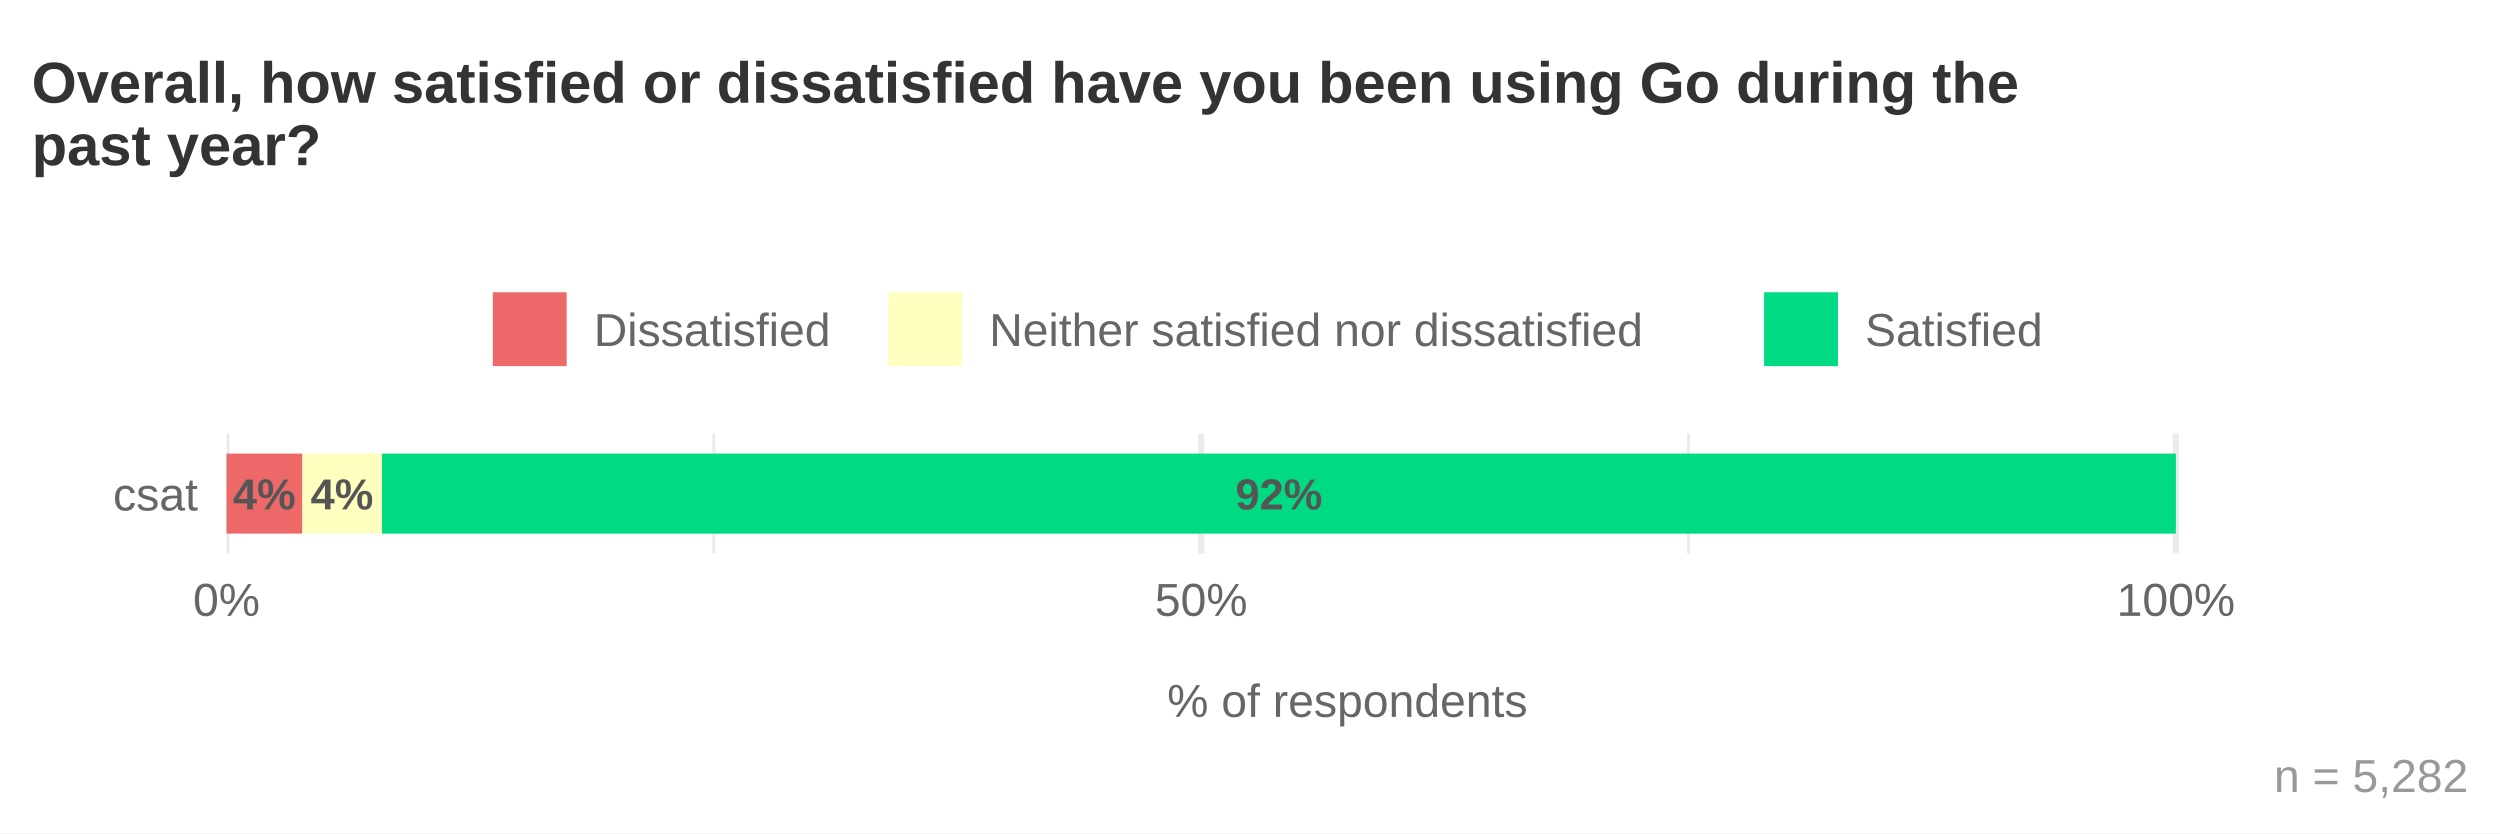
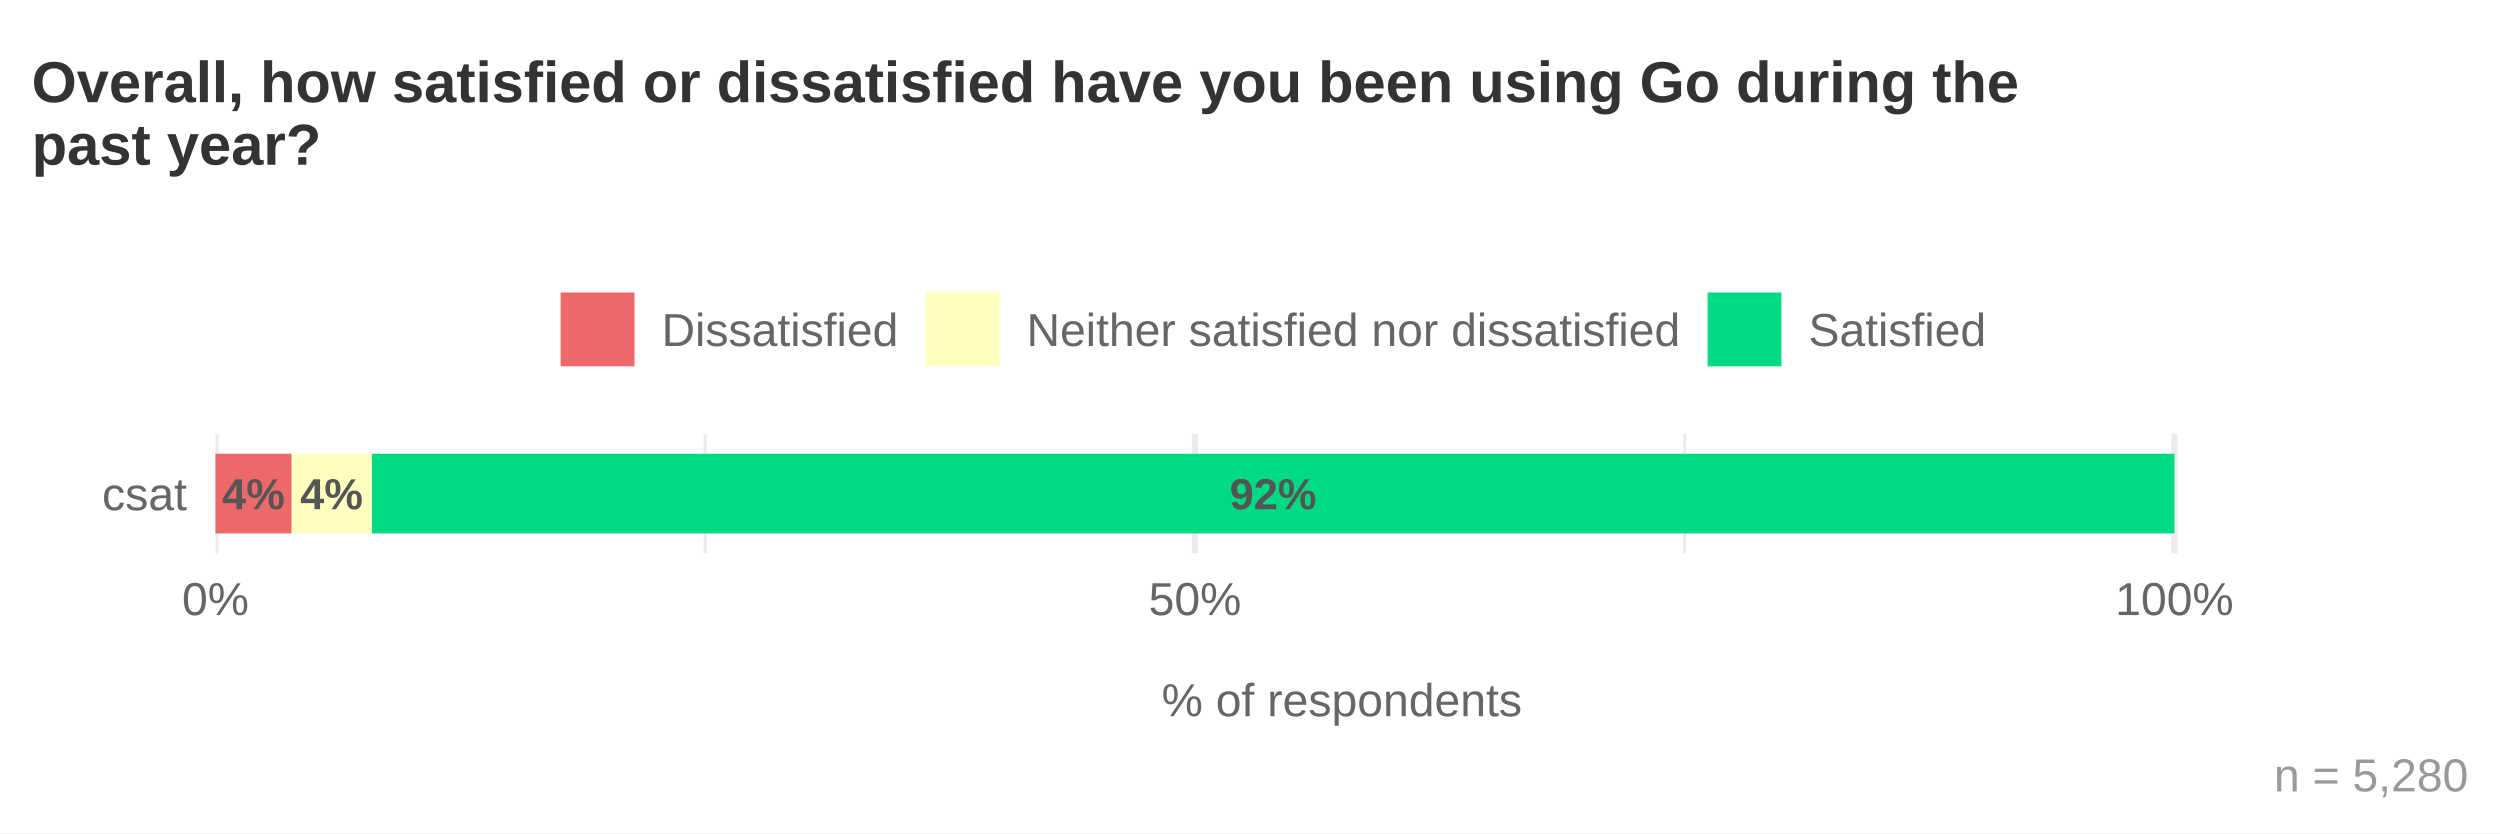
<svg xmlns="http://www.w3.org/2000/svg" class="svglite" width="432.00pt" height="144.00pt" viewBox="0 0 432.00 144.00">
  <defs>
    <style type="text/css">
    .svglite line, .svglite polyline, .svglite polygon, .svglite path, .svglite rect, .svglite circle {
      fill: none;
      stroke: #000000;
      stroke-linecap: round;
      stroke-linejoin: round;
      stroke-miterlimit: 10.00;
    }
    .svglite text {
      white-space: pre;
    }
  </style>
  </defs>
  <rect width="100%" height="100%" style="stroke: none; fill: #FFFFFF;" />
  <defs>
    <clipPath id="cpMC4wMHw0MzIuMDB8MC4wMHwxNDQuMDA=">
      <rect x="0.00" y="0.00" width="432.00" height="144.00" />
    </clipPath>
  </defs>
  <g clip-path="url(#cpMC4wMHw0MzIuMDB8MC4wMHwxNDQuMDA=)">
</g>
  <defs>
-     <clipPath id="cpMzkuMTR8NDI2LjUyfDc0LjkyfDk1LjY2">
-       <rect x="39.14" y="74.92" width="387.39" height="20.74" />
+     <clipPath id="cpMzcuMjN8NDI2LjUyfDc0Ljk3fDk1LjYy">
+       <rect x="37.23" y="74.97" width="389.29" height="20.65" />
    </clipPath>
  </defs>
-   <g clip-path="url(#cpMzkuMTR8NDI2LjUyfDc0LjkyfDk1LjY2)">
-     <polyline points="123.35,95.66 123.35,74.92 " style="stroke-width: 0.53; stroke: #EBEBEB; stroke-linecap: butt;" />
-     <polyline points="291.78,95.66 291.78,74.92 " style="stroke-width: 0.53; stroke: #EBEBEB; stroke-linecap: butt;" />
-     <polyline points="39.14,95.66 39.14,74.92 " style="stroke-width: 1.07; stroke: #EBEBEB; stroke-linecap: butt;" />
-     <polyline points="207.56,95.66 207.56,74.92 " style="stroke-width: 1.07; stroke: #EBEBEB; stroke-linecap: butt;" />
-     <polyline points="375.99,95.66 375.99,74.92 " style="stroke-width: 1.07; stroke: #EBEBEB; stroke-linecap: butt;" />
-     <rect x="65.98" y="78.38" width="310.01" height="13.83" style="stroke-width: 1.07; stroke: none; stroke-linecap: square; stroke-linejoin: miter; fill: #00DA83;" />
-     <rect x="52.21" y="78.38" width="13.78" height="13.83" style="stroke-width: 1.07; stroke: none; stroke-linecap: square; stroke-linejoin: miter; fill: #FFFFBF;" />
-     <rect x="39.14" y="78.38" width="13.07" height="13.83" style="stroke-width: 1.07; stroke: none; stroke-linecap: square; stroke-linejoin: miter; fill: #ED6868;" />
-     <text x="220.99" y="88.03" text-anchor="middle" style="font-size: 7.50px; font-weight: bold;fill: #555555; font-family: &quot;Arial&quot;;" textLength="17.96px" lengthAdjust="spacingAndGlyphs">92%</text>
-     <text x="59.10" y="88.03" text-anchor="middle" style="font-size: 7.50px; font-weight: bold;fill: #555555; font-family: &quot;Arial&quot;;" textLength="12.74px" lengthAdjust="spacingAndGlyphs">4%</text>
-     <text x="45.67" y="88.03" text-anchor="middle" style="font-size: 7.50px; font-weight: bold;fill: #555555; font-family: &quot;Arial&quot;;" textLength="12.74px" lengthAdjust="spacingAndGlyphs">4%</text>
+   <g clip-path="url(#cpMzcuMjN8NDI2LjUyfDc0Ljk3fDk1LjYy)">
+     <polyline points="121.86,95.62 121.86,74.97 " style="stroke-width: 0.53; stroke: #EBEBEB; stroke-linecap: butt;" />
+     <polyline points="291.11,95.62 291.11,74.97 " style="stroke-width: 0.53; stroke: #EBEBEB; stroke-linecap: butt;" />
+     <polyline points="37.23,95.62 37.23,74.97 " style="stroke-width: 1.07; stroke: #EBEBEB; stroke-linecap: butt;" />
+     <polyline points="206.49,95.62 206.49,74.97 " style="stroke-width: 1.07; stroke: #EBEBEB; stroke-linecap: butt;" />
+     <polyline points="375.74,95.62 375.74,74.97 " style="stroke-width: 1.07; stroke: #EBEBEB; stroke-linecap: butt;" />
+     <rect x="64.22" y="78.41" width="311.52" height="13.77" style="stroke-width: 1.07; stroke: none; stroke-linecap: butt; stroke-linejoin: miter; fill: #00DA83;" />
+     <rect x="50.37" y="78.41" width="13.85" height="13.77" style="stroke-width: 1.07; stroke: none; stroke-linecap: butt; stroke-linejoin: miter; fill: #FFFFBF;" />
+     <rect x="37.23" y="78.41" width="13.14" height="13.77" style="stroke-width: 1.07; stroke: none; stroke-linecap: butt; stroke-linejoin: miter; fill: #ED6868;" />
+     <text x="219.98" y="87.99" text-anchor="middle" style="font-size: 7.50px; font-weight: bold;fill: #555555; font-family: &quot;Arial&quot;;" textLength="15.03px" lengthAdjust="spacingAndGlyphs">92%</text>
+     <text x="57.29" y="87.99" text-anchor="middle" style="font-size: 7.50px; font-weight: bold;fill: #555555; font-family: &quot;Arial&quot;;" textLength="10.85px" lengthAdjust="spacingAndGlyphs">4%</text>
+     <text x="43.80" y="87.99" text-anchor="middle" style="font-size: 7.50px; font-weight: bold;fill: #555555; font-family: &quot;Arial&quot;;" textLength="10.85px" lengthAdjust="spacingAndGlyphs">4%</text>
  </g>
  <g clip-path="url(#cpMC4wMHw0MzIuMDB8MC4wMHwxNDQuMDA=)">
-     <text x="34.20" y="88.21" text-anchor="end" style="font-size: 8.00px;fill: #666666; font-family: &quot;Arial&quot;;" textLength="16.61px" lengthAdjust="spacingAndGlyphs">csat</text>
-     <text x="39.14" y="106.42" text-anchor="middle" style="font-size: 8.00px;fill: #666666; font-family: &quot;Arial&quot;;" textLength="12.69px" lengthAdjust="spacingAndGlyphs">0%</text>
-     <text x="207.56" y="106.42" text-anchor="middle" style="font-size: 8.00px;fill: #666666; font-family: &quot;Arial&quot;;" textLength="17.78px" lengthAdjust="spacingAndGlyphs">50%</text>
-     <text x="375.99" y="106.42" text-anchor="middle" style="font-size: 8.00px;fill: #666666; font-family: &quot;Arial&quot;;" textLength="22.87px" lengthAdjust="spacingAndGlyphs">100%</text>
-     <text x="232.83" y="123.88" text-anchor="middle" style="font-size: 8.00px;fill: #666666; font-family: &quot;Arial&quot;;" textLength="70.03px" lengthAdjust="spacingAndGlyphs">% of respondents</text>
-     <rect x="85.16" y="50.50" width="12.76" height="12.76" style="stroke-width: 1.07; stroke: none; stroke-linecap: square; stroke-linejoin: miter; fill: #ED6868;" />
-     <rect x="153.50" y="50.50" width="12.76" height="12.76" style="stroke-width: 1.07; stroke: none; stroke-linecap: square; stroke-linejoin: miter; fill: #FFFFBF;" />
-     <rect x="304.84" y="50.50" width="12.76" height="12.76" style="stroke-width: 1.07; stroke: none; stroke-linecap: square; stroke-linejoin: miter; fill: #00DA83;" />
-     <text x="102.61" y="59.79" style="font-size: 8.00px;fill: #666666; font-family: &quot;Arial&quot;;" textLength="46.20px" lengthAdjust="spacingAndGlyphs">Dissatisfied</text>
-     <text x="170.95" y="59.79" style="font-size: 8.00px;fill: #666666; font-family: &quot;Arial&quot;;" textLength="129.20px" lengthAdjust="spacingAndGlyphs">Neither satisfied nor dissatisfied</text>
-     <text x="322.29" y="59.79" style="font-size: 8.00px;fill: #666666; font-family: &quot;Arial&quot;;" textLength="34.55px" lengthAdjust="spacingAndGlyphs">Satisfied</text>
-     <text x="5.48" y="17.75" style="font-size: 10.00px; font-weight: bold;fill: #333333; font-family: &quot;Arial&quot;;" textLength="408.16px" lengthAdjust="spacingAndGlyphs">Overall, how satisfied or dissatisfied have you been using Go during the</text>
-     <text x="5.48" y="28.55" style="font-size: 10.00px; font-weight: bold;fill: #333333; font-family: &quot;Arial&quot;;" textLength="58.90px" lengthAdjust="spacingAndGlyphs">past year?</text>
-     <text x="426.52" y="136.86" text-anchor="end" style="font-size: 8.00px;fill: #999999; font-family: &quot;Arial&quot;;" textLength="42.30px" lengthAdjust="spacingAndGlyphs">n =  5,282</text>
+     <text x="32.30" y="88.16" text-anchor="end" style="font-size: 8.00px;fill: #666666; font-family: &quot;Arial&quot;;" textLength="14.68px" lengthAdjust="spacingAndGlyphs">csat</text>
+     <text x="37.23" y="106.29" text-anchor="middle" style="font-size: 8.00px;fill: #666666; font-family: &quot;Arial&quot;;" textLength="11.56px" lengthAdjust="spacingAndGlyphs">0%</text>
+     <text x="206.49" y="106.29" text-anchor="middle" style="font-size: 8.00px;fill: #666666; font-family: &quot;Arial&quot;;" textLength="16.01px" lengthAdjust="spacingAndGlyphs">50%</text>
+     <text x="375.74" y="106.29" text-anchor="middle" style="font-size: 8.00px;fill: #666666; font-family: &quot;Arial&quot;;" textLength="20.46px" lengthAdjust="spacingAndGlyphs">100%</text>
+     <text x="231.87" y="123.76" text-anchor="middle" style="font-size: 8.00px;fill: #666666; font-family: &quot;Arial&quot;;" textLength="62.28px" lengthAdjust="spacingAndGlyphs">% of respondents</text>
+     <rect x="96.88" y="50.54" width="12.76" height="12.76" style="stroke-width: 1.07; stroke: none; stroke-linecap: butt; stroke-linejoin: miter; fill: #ED6868;" />
+     <rect x="159.94" y="50.54" width="12.76" height="12.76" style="stroke-width: 1.07; stroke: none; stroke-linecap: butt; stroke-linejoin: miter; fill: #FFFFBF;" />
+     <rect x="295.07" y="50.54" width="12.76" height="12.76" style="stroke-width: 1.07; stroke: none; stroke-linecap: butt; stroke-linejoin: miter; fill: #00DA83;" />
+     <text x="114.33" y="59.79" style="font-size: 8.00px;fill: #666666; font-family: &quot;Arial&quot;;" textLength="40.92px" lengthAdjust="spacingAndGlyphs">Dissatisfied</text>
+     <text x="177.39" y="59.79" style="font-size: 8.00px;fill: #666666; font-family: &quot;Arial&quot;;" textLength="112.98px" lengthAdjust="spacingAndGlyphs">Neither satisfied nor dissatisfied</text>
+     <text x="312.52" y="59.79" style="font-size: 8.00px;fill: #666666; font-family: &quot;Arial&quot;;" textLength="30.69px" lengthAdjust="spacingAndGlyphs">Satisfied</text>
+     <text x="5.48" y="17.66" style="font-size: 10.00px; font-weight: bold;fill: #333333; font-family: &quot;Arial&quot;;" textLength="343.47px" lengthAdjust="spacingAndGlyphs">Overall, how satisfied or dissatisfied have you been using Go during the</text>
+     <text x="5.48" y="28.46" style="font-size: 10.00px; font-weight: bold;fill: #333333; font-family: &quot;Arial&quot;;" textLength="50.05px" lengthAdjust="spacingAndGlyphs">past year?</text>
+     <text x="426.52" y="136.75" text-anchor="end" style="font-size: 8.00px;fill: #999999; font-family: &quot;Arial&quot;;" textLength="35.82px" lengthAdjust="spacingAndGlyphs">n =  5,280</text>
  </g>
</svg>
